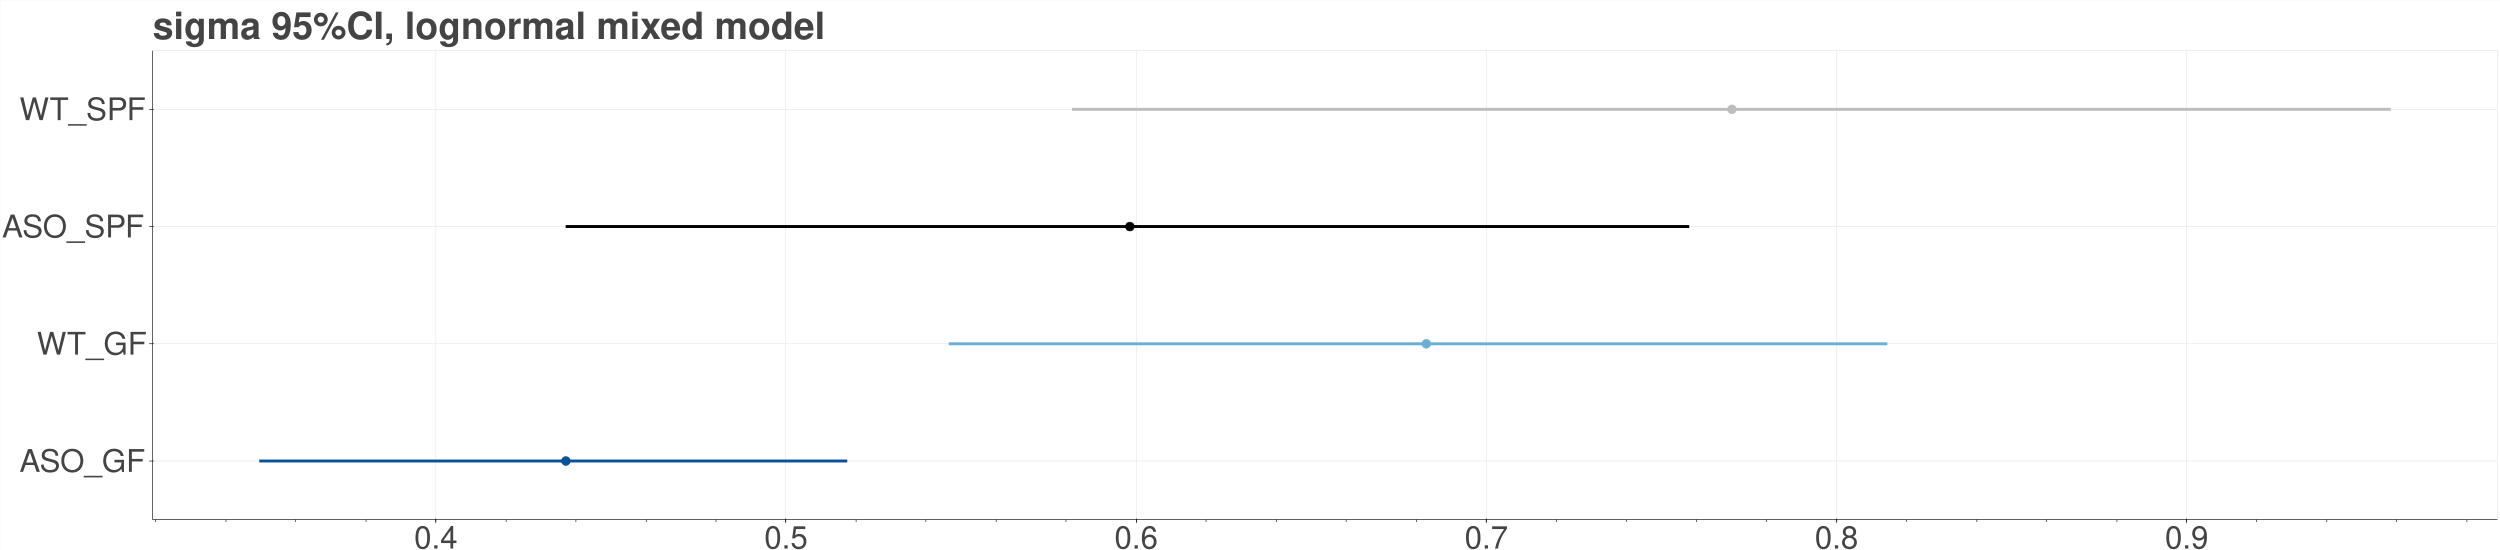
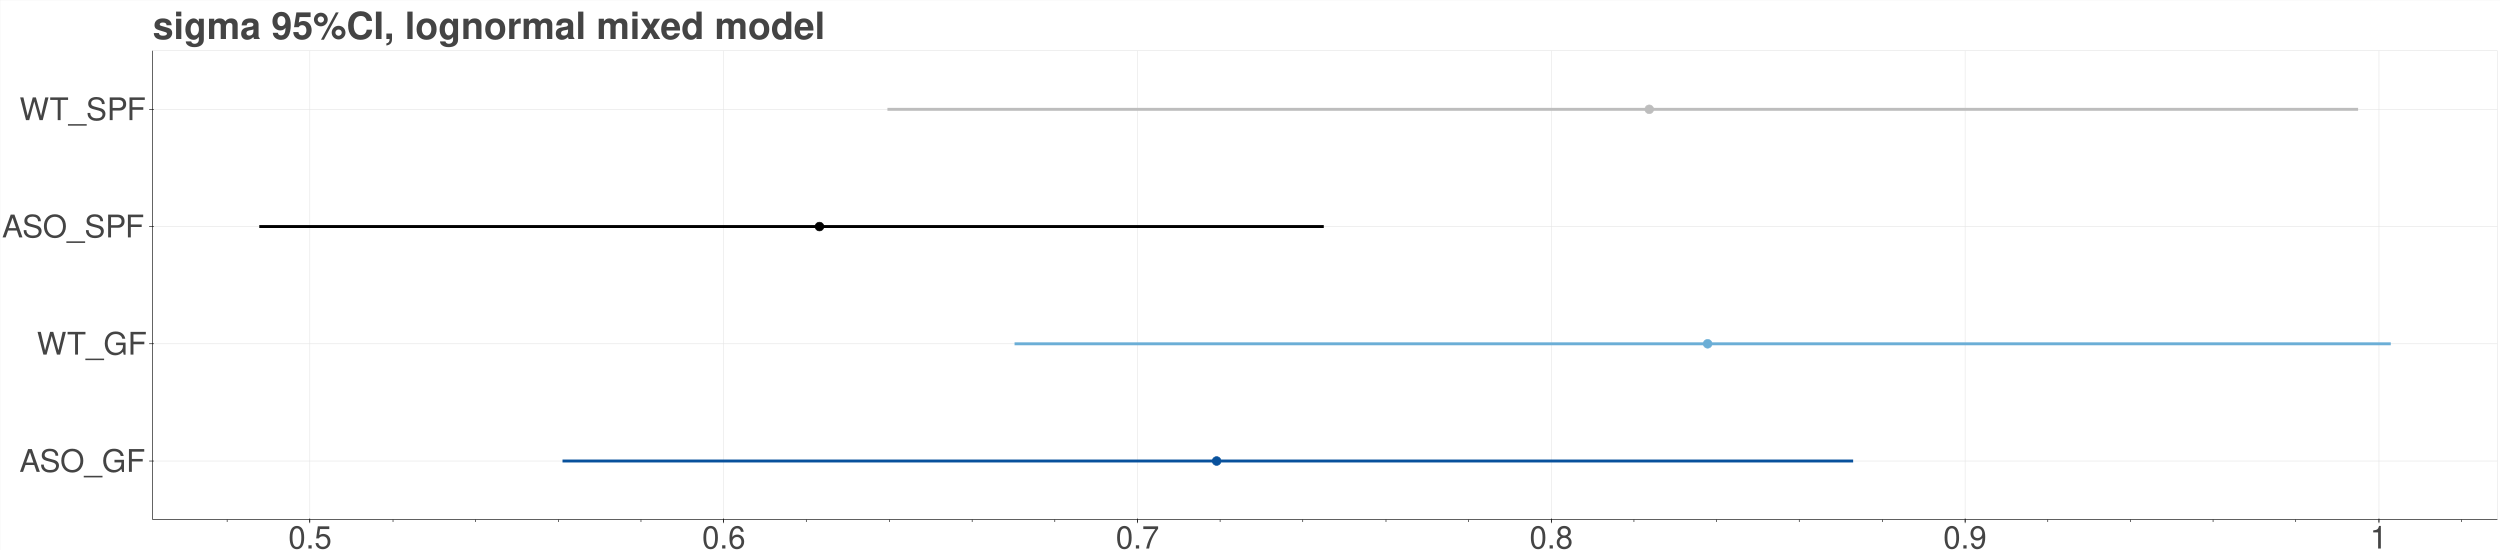
<svg xmlns="http://www.w3.org/2000/svg" version="1.1" width="4265" height="938">
  <defs>
-     <clipPath id="EScOJpEhAUQz">
+     <clipPath id="pJuRTuyCDhWa">
      <path fill="none" stroke="none" d="M 260.5 86.5 L 4260.5 86.5 L 4260.5 886.5 L 260.5 886.5 L 260.5 86.5 Z" />
    </clipPath>
-     <clipPath id="SemWFzthBUhO">
+     <clipPath id="FeiIgAvVKrUT">
      <path fill="none" stroke="none" d="M 260.5 86.5 L 4260.5 86.5 L 4260.5 886.5 L 260.5 886.5 L 260.5 86.5 Z" />
    </clipPath>
-     <clipPath id="hATxPbUfbUIJ">
+     <clipPath id="VhASMzGPWqPL">
      <path fill="none" stroke="none" d="M 260.5 86.5 L 4260.5 86.5 L 4260.5 886.5 L 260.5 886.5 L 260.5 86.5 Z" />
    </clipPath>
-     <clipPath id="siwWAqtkrZGH">
+     <clipPath id="lUshdRESMvso">
      <path fill="none" stroke="none" d="M 260.5 86.5 L 4260.5 86.5 L 4260.5 886.5 L 260.5 886.5 L 260.5 86.5 Z" />
    </clipPath>
-     <clipPath id="XeDtDpAsnczv">
+     <clipPath id="MIxDIQOyhBqz">
      <path fill="none" stroke="none" d="M 260.5 86.5 L 4260.5 86.5 L 4260.5 886.5 L 260.5 886.5 L 260.5 86.5 Z" />
    </clipPath>
-     <clipPath id="KPBDbvLVTmIz">
+     <clipPath id="MiXWgBPhGufE">
      <path fill="none" stroke="none" d="M 260.5 86.5 L 4260.5 86.5 L 4260.5 886.5 L 260.5 886.5 L 260.5 86.5 Z" />
    </clipPath>
-     <clipPath id="KTRDGyIUpLRW">
+     <clipPath id="wCixfZRuFEtT">
      <path fill="none" stroke="none" d="M 260.5 86.5 L 4260.5 86.5 L 4260.5 886.5 L 260.5 886.5 L 260.5 86.5 Z" />
    </clipPath>
-     <clipPath id="AlTwbQnfekgZ">
+     <clipPath id="IirEMFHeJFAZ">
      <path fill="none" stroke="none" d="M 260.5 86.5 L 4260.5 86.5 L 4260.5 886.5 L 260.5 886.5 L 260.5 86.5 Z" />
    </clipPath>
-     <clipPath id="GarUnDzXvgry">
+     <clipPath id="SUHxDfkDCcTt">
      <path fill="none" stroke="none" d="M 260.5 86.5 L 4260.5 86.5 L 4260.5 886.5 L 260.5 886.5 L 260.5 86.5 Z" />
    </clipPath>
-     <clipPath id="tXFOkddcGspP">
+     <clipPath id="ZmuhgNWFzIwK">
      <path fill="none" stroke="none" d="M 260.5 86.5 L 4260.5 86.5 L 4260.5 886.5 L 260.5 886.5 L 260.5 86.5 Z" />
    </clipPath>
-     <clipPath id="ROSTBzpGaTvL">
+     <clipPath id="dJobMaaxgZTZ">
      <path fill="none" stroke="none" d="M 260.5 86.5 L 4260.5 86.5 L 4260.5 886.5 L 260.5 886.5 L 260.5 86.5 Z" />
    </clipPath>
  </defs>
  <path fill="rgb(255,255,255)" stroke="none" paint-order="stroke" d="M 0.5 0.5 L 4265.5 0.5 L 4265.5 938.5 L 0.5 938.5 L 0.5 0.5 Z" fill-opacity="1" />
  <rect fill="#FFFFFF" stroke="none" x="260" y="86" width="4000" height="800" transform="matrix(1, 0, 0, 1, 0.5, 0.5)" />
  <path fill="rgb(255,255,255)" stroke="none" paint-order="stroke" d="M 260.5 86.5 L 4260.5 86.5 L 4260.5 886.5 L 260.5 886.5 L 260.5 86.5 Z" fill-opacity="1" />
  <path fill="none" stroke="rgb(229,229,229)" paint-order="fill" d="M 260.5 86.5 L 4260.5 86.5 L 4260.5 886.5 L 260.5 886.5 L 260.5 86.5 Z" stroke-opacity="1" stroke-linejoin="bevel" stroke-miterlimit="10" />
-   <path fill="none" stroke="rgb(229,229,229)" paint-order="fill" d="M 743.5 886.5 L 743.5 86.5 M 1340.5 886.5 L 1340.5 86.5 M 1938.5 886.5 L 1938.5 86.5 M 2535.5 886.5 L 2535.5 86.5 M 3133.5 886.5 L 3133.5 86.5 M 3730.5 886.5 L 3730.5 86.5" stroke-opacity="1" stroke-linejoin="bevel" stroke-miterlimit="10" clip-path="url(#EScOJpEhAUQz)" />
-   <path fill="none" stroke="rgb(229,229,229)" paint-order="fill" d="M 260.5 786.5 L 4260.5 786.5 M 260.5 586.5 L 4260.5 586.5 M 260.5 386.5 L 4260.5 386.5 M 260.5 186.5 L 4260.5 186.5" stroke-opacity="1" stroke-linejoin="bevel" stroke-miterlimit="10" clip-path="url(#SemWFzthBUhO)" />
-   <path fill="rgb(189,189,189)" stroke="rgb(189,189,189)" paint-order="fill" d="M 2962.169 186.5 A 7.5 7.5 0 0 1 2947.169 186.5 A 7.5 7.5 0 0 1 2962.169 186.5" fill-opacity="1" clip-path="url(#hATxPbUfbUIJ)" stroke-opacity="1" stroke-linejoin="bevel" stroke-miterlimit="10" />
-   <path fill="none" stroke="rgb(189,189,189)" paint-order="fill" d="M 1828.726 186.5 L 4078.682 186.5" stroke-opacity="1" stroke-linejoin="bevel" stroke-miterlimit="10" stroke-width="5" clip-path="url(#siwWAqtkrZGH)" />
-   <path fill="rgb(0,0,0)" stroke="rgb(0,0,0)" paint-order="fill" d="M 1935.097 386.5 A 7.5 7.5 0 0 1 1920.097 386.5 A 7.5 7.5 0 0 1 1935.097 386.5" fill-opacity="1" clip-path="url(#XeDtDpAsnczv)" stroke-opacity="1" stroke-linejoin="bevel" stroke-miterlimit="10" />
-   <path fill="none" stroke="rgb(0,0,0)" paint-order="fill" d="M 965.033 386.5 L 2881.898 386.5" stroke-opacity="1" stroke-linejoin="bevel" stroke-miterlimit="10" stroke-width="5" clip-path="url(#KPBDbvLVTmIz)" />
-   <path fill="rgb(107,174,214)" stroke="rgb(107,174,214)" paint-order="fill" d="M 2440.779 586.5 A 7.5 7.5 0 0 1 2425.779 586.5 A 7.5 7.5 0 0 1 2440.779 586.5" fill-opacity="1" clip-path="url(#KTRDGyIUpLRW)" stroke-opacity="1" stroke-linejoin="bevel" stroke-miterlimit="10" />
-   <path fill="none" stroke="rgb(107,174,214)" paint-order="fill" d="M 1618.525 586.5 L 3219.766 586.5" stroke-opacity="1" stroke-linejoin="bevel" stroke-miterlimit="10" stroke-width="5" clip-path="url(#AlTwbQnfekgZ)" />
-   <path fill="rgb(8,81,156)" stroke="rgb(8,81,156)" paint-order="fill" d="M 972.851 786.5 A 7.5 7.5 0 0 1 957.851 786.5 A 7.5 7.5 0 0 1 972.851 786.5" fill-opacity="1" clip-path="url(#GarUnDzXvgry)" stroke-opacity="1" stroke-linejoin="bevel" stroke-miterlimit="10" />
-   <path fill="none" stroke="rgb(8,81,156)" paint-order="fill" d="M 442.318 786.5 L 1445.445 786.5" stroke-opacity="1" stroke-linejoin="bevel" stroke-miterlimit="10" stroke-width="5" clip-path="url(#tXFOkddcGspP)" />
+   <path fill="none" stroke="rgb(229,229,229)" paint-order="fill" d="M 528.5 886.5 L 528.5 86.5 M 1234.5 886.5 L 1234.5 86.5 M 1940.5 886.5 L 1940.5 86.5 M 2646.5 886.5 L 2646.5 86.5 M 3352.5 886.5 L 3352.5 86.5 M 4058.5 886.5 L 4058.5 86.5" stroke-opacity="1" stroke-linejoin="bevel" stroke-miterlimit="10" clip-path="url(#pJuRTuyCDhWa)" />
+   <path fill="none" stroke="rgb(229,229,229)" paint-order="fill" d="M 260.5 786.5 L 4260.5 786.5 M 260.5 586.5 L 4260.5 586.5 M 260.5 386.5 L 4260.5 386.5 M 260.5 186.5 L 4260.5 186.5" stroke-opacity="1" stroke-linejoin="bevel" stroke-miterlimit="10" clip-path="url(#FeiIgAvVKrUT)" />
+   <path fill="rgb(189,189,189)" stroke="rgb(189,189,189)" paint-order="fill" d="M 2821.138 186.5 A 7.5 7.5 0 0 1 2806.138 186.5 A 7.5 7.5 0 0 1 2821.138 186.5" fill-opacity="1" clip-path="url(#VhASMzGPWqPL)" stroke-opacity="1" stroke-linejoin="bevel" stroke-miterlimit="10" />
+   <path fill="none" stroke="rgb(189,189,189)" paint-order="fill" d="M 1513.95 186.5 L 4022.899 186.5" stroke-opacity="1" stroke-linejoin="bevel" stroke-miterlimit="10" stroke-width="5" clip-path="url(#lUshdRESMvso)" />
+   <path fill="rgb(0,0,0)" stroke="rgb(0,0,0)" paint-order="fill" d="M 1405.535 386.5 A 7.5 7.5 0 0 1 1390.535 386.5 A 7.5 7.5 0 0 1 1405.535 386.5" fill-opacity="1" clip-path="url(#MIxDIQOyhBqz)" stroke-opacity="1" stroke-linejoin="bevel" stroke-miterlimit="10" />
+   <path fill="none" stroke="rgb(0,0,0)" paint-order="fill" d="M 442.318 386.5 L 2258.37 386.5" stroke-opacity="1" stroke-linejoin="bevel" stroke-miterlimit="10" stroke-width="5" clip-path="url(#MiXWgBPhGufE)" />
+   <path fill="rgb(107,174,214)" stroke="rgb(107,174,214)" paint-order="fill" d="M 2920.729 586.5 A 7.5 7.5 0 0 1 2905.729 586.5 A 7.5 7.5 0 0 1 2920.729 586.5" fill-opacity="1" clip-path="url(#wCixfZRuFEtT)" stroke-opacity="1" stroke-linejoin="bevel" stroke-miterlimit="10" />
+   <path fill="none" stroke="rgb(107,174,214)" paint-order="fill" d="M 1730.844 586.5 L 4078.682 586.5" stroke-opacity="1" stroke-linejoin="bevel" stroke-miterlimit="10" stroke-width="5" clip-path="url(#IirEMFHeJFAZ)" />
+   <path fill="rgb(8,81,156)" stroke="rgb(8,81,156)" paint-order="fill" d="M 2083.061 786.5 A 7.5 7.5 0 0 1 2068.061 786.5 A 7.5 7.5 0 0 1 2083.061 786.5" fill-opacity="1" clip-path="url(#SUHxDfkDCcTt)" stroke-opacity="1" stroke-linejoin="bevel" stroke-miterlimit="10" />
+   <path fill="none" stroke="rgb(8,81,156)" paint-order="fill" d="M 959.642 786.5 L 3161.461 786.5" stroke-opacity="1" stroke-linejoin="bevel" stroke-miterlimit="10" stroke-width="5" clip-path="url(#ZmuhgNWFzIwK)" />
  <path fill="none" stroke="rgb(0,0,0)" paint-order="fill" d="M 260.5 886.5 L 4260.5 886.5" stroke-opacity="1" stroke-linejoin="bevel" stroke-miterlimit="10" />
-   <path fill="none" stroke="rgb(0,0,0)" paint-order="fill" d="M 743.5 892.5 L 743.5 884.5 M 1340.5 892.5 L 1340.5 884.5 M 1938.5 892.5 L 1938.5 884.5 M 2535.5 892.5 L 2535.5 884.5 M 3133.5 892.5 L 3133.5 884.5 M 3730.5 892.5 L 3730.5 884.5" stroke-opacity="1" stroke-linejoin="bevel" stroke-miterlimit="10" />
-   <path fill="none" stroke="rgb(0,0,0)" paint-order="fill" d="M 624.5 890.5 L 624.5 886.5 M 504.5 890.5 L 504.5 886.5 M 385.5 890.5 L 385.5 886.5 M 265.5 890.5 L 265.5 886.5 M 743.5 890.5 L 743.5 886.5 M 863.5 890.5 L 863.5 886.5 M 982.5 890.5 L 982.5 886.5 M 1102.5 890.5 L 1102.5 886.5 M 1221.5 890.5 L 1221.5 886.5 M 1340.5 890.5 L 1340.5 886.5 M 1460.5 890.5 L 1460.5 886.5 M 1579.5 890.5 L 1579.5 886.5 M 1699.5 890.5 L 1699.5 886.5 M 1818.5 890.5 L 1818.5 886.5 M 1938.5 890.5 L 1938.5 886.5 M 2057.5 890.5 L 2057.5 886.5 M 2177.5 890.5 L 2177.5 886.5 M 2296.5 890.5 L 2296.5 886.5 M 2416.5 890.5 L 2416.5 886.5 M 2535.5 890.5 L 2535.5 886.5 M 2655.5 890.5 L 2655.5 886.5 M 2774.5 890.5 L 2774.5 886.5 M 2894.5 890.5 L 2894.5 886.5 M 3013.5 890.5 L 3013.5 886.5 M 3133.5 890.5 L 3133.5 886.5 M 3252.5 890.5 L 3252.5 886.5 M 3372.5 890.5 L 3372.5 886.5 M 3491.5 890.5 L 3491.5 886.5 M 3611.5 890.5 L 3611.5 886.5 M 3730.5 890.5 L 3730.5 886.5 M 3849.5 890.5 L 3849.5 886.5 M 3969.5 890.5 L 3969.5 886.5 M 4088.5 890.5 L 4088.5 886.5 M 4208.5 890.5 L 4208.5 886.5" stroke-opacity="1" stroke-linejoin="bevel" stroke-miterlimit="10" />
-   <text fill="rgb(68,68,68)" stroke="none" font-family="helvetica" font-size="40pt" font-style="normal" font-weight="normal" text-decoration="normal" x="706.023" y="935.253" text-anchor="start" dominant-baseline="alphabetic" transform="matrix(1, 0, 0, 1, 0.5, 0.5)" fill-opacity="1">0.4</text>
-   <text fill="none" stroke="rgb(0,0,0)" font-family="helvetica" font-size="40pt" font-style="normal" font-weight="normal" text-decoration="normal" x="706.023" y="935.253" text-anchor="start" dominant-baseline="alphabetic" transform="matrix(1, 0, 0, 1, 0.5, 0.5)" stroke-opacity="0" stroke-linejoin="bevel" stroke-miterlimit="10">0.4</text>
-   <text fill="rgb(68,68,68)" stroke="none" font-family="helvetica" font-size="40pt" font-style="normal" font-weight="normal" text-decoration="normal" x="1303.405" y="935.253" text-anchor="start" dominant-baseline="alphabetic" transform="matrix(1, 0, 0, 1, 0.5, 0.5)" fill-opacity="1">0.5</text>
-   <text fill="none" stroke="rgb(0,0,0)" font-family="helvetica" font-size="40pt" font-style="normal" font-weight="normal" text-decoration="normal" x="1303.405" y="935.253" text-anchor="start" dominant-baseline="alphabetic" transform="matrix(1, 0, 0, 1, 0.5, 0.5)" stroke-opacity="0" stroke-linejoin="bevel" stroke-miterlimit="10">0.5</text>
-   <text fill="rgb(68,68,68)" stroke="none" font-family="helvetica" font-size="40pt" font-style="normal" font-weight="normal" text-decoration="normal" x="1900.786" y="935.253" text-anchor="start" dominant-baseline="alphabetic" transform="matrix(1, 0, 0, 1, 0.5, 0.5)" fill-opacity="1">0.6</text>
-   <text fill="none" stroke="rgb(0,0,0)" font-family="helvetica" font-size="40pt" font-style="normal" font-weight="normal" text-decoration="normal" x="1900.786" y="935.253" text-anchor="start" dominant-baseline="alphabetic" transform="matrix(1, 0, 0, 1, 0.5, 0.5)" stroke-opacity="0" stroke-linejoin="bevel" stroke-miterlimit="10">0.6</text>
-   <text fill="rgb(68,68,68)" stroke="none" font-family="helvetica" font-size="40pt" font-style="normal" font-weight="normal" text-decoration="normal" x="2498.167" y="935.253" text-anchor="start" dominant-baseline="alphabetic" transform="matrix(1, 0, 0, 1, 0.5, 0.5)" fill-opacity="1">0.7</text>
-   <text fill="none" stroke="rgb(0,0,0)" font-family="helvetica" font-size="40pt" font-style="normal" font-weight="normal" text-decoration="normal" x="2498.167" y="935.253" text-anchor="start" dominant-baseline="alphabetic" transform="matrix(1, 0, 0, 1, 0.5, 0.5)" stroke-opacity="0" stroke-linejoin="bevel" stroke-miterlimit="10">0.7</text>
-   <text fill="rgb(68,68,68)" stroke="none" font-family="helvetica" font-size="40pt" font-style="normal" font-weight="normal" text-decoration="normal" x="3095.548" y="935.253" text-anchor="start" dominant-baseline="alphabetic" transform="matrix(1, 0, 0, 1, 0.5, 0.5)" fill-opacity="1">0.8</text>
-   <text fill="none" stroke="rgb(0,0,0)" font-family="helvetica" font-size="40pt" font-style="normal" font-weight="normal" text-decoration="normal" x="3095.548" y="935.253" text-anchor="start" dominant-baseline="alphabetic" transform="matrix(1, 0, 0, 1, 0.5, 0.5)" stroke-opacity="0" stroke-linejoin="bevel" stroke-miterlimit="10">0.8</text>
-   <text fill="rgb(68,68,68)" stroke="none" font-family="helvetica" font-size="40pt" font-style="normal" font-weight="normal" text-decoration="normal" x="3692.93" y="935.253" text-anchor="start" dominant-baseline="alphabetic" transform="matrix(1, 0, 0, 1, 0.5, 0.5)" fill-opacity="1">0.9</text>
-   <text fill="none" stroke="rgb(0,0,0)" font-family="helvetica" font-size="40pt" font-style="normal" font-weight="normal" text-decoration="normal" x="3692.93" y="935.253" text-anchor="start" dominant-baseline="alphabetic" transform="matrix(1, 0, 0, 1, 0.5, 0.5)" stroke-opacity="0" stroke-linejoin="bevel" stroke-miterlimit="10">0.9</text>
+   <path fill="none" stroke="rgb(0,0,0)" paint-order="fill" d="M 528.5 892.5 L 528.5 884.5 M 1234.5 892.5 L 1234.5 884.5 M 1940.5 892.5 L 1940.5 884.5 M 2646.5 892.5 L 2646.5 884.5 M 3352.5 892.5 L 3352.5 884.5 M 4058.5 892.5 L 4058.5 884.5" stroke-opacity="1" stroke-linejoin="bevel" stroke-miterlimit="10" />
+   <path fill="none" stroke="rgb(0,0,0)" paint-order="fill" d="M 387.5 890.5 L 387.5 886.5 M 528.5 890.5 L 528.5 886.5 M 670.5 890.5 L 670.5 886.5 M 811.5 890.5 L 811.5 886.5 M 952.5 890.5 L 952.5 886.5 M 1093.5 890.5 L 1093.5 886.5 M 1234.5 890.5 L 1234.5 886.5 M 1375.5 890.5 L 1375.5 886.5 M 1517.5 890.5 L 1517.5 886.5 M 1658.5 890.5 L 1658.5 886.5 M 1799.5 890.5 L 1799.5 886.5 M 1940.5 890.5 L 1940.5 886.5 M 2081.5 890.5 L 2081.5 886.5 M 2222.5 890.5 L 2222.5 886.5 M 2364.5 890.5 L 2364.5 886.5 M 2505.5 890.5 L 2505.5 886.5 M 2646.5 890.5 L 2646.5 886.5 M 2787.5 890.5 L 2787.5 886.5 M 2928.5 890.5 L 2928.5 886.5 M 3069.5 890.5 L 3069.5 886.5 M 3211.5 890.5 L 3211.5 886.5 M 3352.5 890.5 L 3352.5 886.5 M 3493.5 890.5 L 3493.5 886.5 M 3634.5 890.5 L 3634.5 886.5 M 3775.5 890.5 L 3775.5 886.5 M 3916.5 890.5 L 3916.5 886.5 M 4058.5 890.5 L 4058.5 886.5 M 4199.5 890.5 L 4199.5 886.5" stroke-opacity="1" stroke-linejoin="bevel" stroke-miterlimit="10" />
+   <text fill="rgb(68,68,68)" stroke="none" font-family="helvetica" font-size="40pt" font-style="normal" font-weight="normal" text-decoration="normal" x="491.368" y="935.253" text-anchor="start" dominant-baseline="alphabetic" transform="matrix(1, 0, 0, 1, 0.5, 0.5)" fill-opacity="1">0.5</text>
+   <text fill="none" stroke="rgb(0,0,0)" font-family="helvetica" font-size="40pt" font-style="normal" font-weight="normal" text-decoration="normal" x="491.368" y="935.253" text-anchor="start" dominant-baseline="alphabetic" transform="matrix(1, 0, 0, 1, 0.5, 0.5)" stroke-opacity="0" stroke-linejoin="bevel" stroke-miterlimit="10">0.5</text>
+   <text fill="rgb(68,68,68)" stroke="none" font-family="helvetica" font-size="40pt" font-style="normal" font-weight="normal" text-decoration="normal" x="1197.194" y="935.253" text-anchor="start" dominant-baseline="alphabetic" transform="matrix(1, 0, 0, 1, 0.5, 0.5)" fill-opacity="1">0.6</text>
+   <text fill="none" stroke="rgb(0,0,0)" font-family="helvetica" font-size="40pt" font-style="normal" font-weight="normal" text-decoration="normal" x="1197.194" y="935.253" text-anchor="start" dominant-baseline="alphabetic" transform="matrix(1, 0, 0, 1, 0.5, 0.5)" stroke-opacity="0" stroke-linejoin="bevel" stroke-miterlimit="10">0.6</text>
+   <text fill="rgb(68,68,68)" stroke="none" font-family="helvetica" font-size="40pt" font-style="normal" font-weight="normal" text-decoration="normal" x="1903.02" y="935.253" text-anchor="start" dominant-baseline="alphabetic" transform="matrix(1, 0, 0, 1, 0.5, 0.5)" fill-opacity="1">0.7</text>
+   <text fill="none" stroke="rgb(0,0,0)" font-family="helvetica" font-size="40pt" font-style="normal" font-weight="normal" text-decoration="normal" x="1903.02" y="935.253" text-anchor="start" dominant-baseline="alphabetic" transform="matrix(1, 0, 0, 1, 0.5, 0.5)" stroke-opacity="0" stroke-linejoin="bevel" stroke-miterlimit="10">0.7</text>
+   <text fill="rgb(68,68,68)" stroke="none" font-family="helvetica" font-size="40pt" font-style="normal" font-weight="normal" text-decoration="normal" x="2608.845" y="935.253" text-anchor="start" dominant-baseline="alphabetic" transform="matrix(1, 0, 0, 1, 0.5, 0.5)" fill-opacity="1">0.8</text>
+   <text fill="none" stroke="rgb(0,0,0)" font-family="helvetica" font-size="40pt" font-style="normal" font-weight="normal" text-decoration="normal" x="2608.845" y="935.253" text-anchor="start" dominant-baseline="alphabetic" transform="matrix(1, 0, 0, 1, 0.5, 0.5)" stroke-opacity="0" stroke-linejoin="bevel" stroke-miterlimit="10">0.8</text>
+   <text fill="rgb(68,68,68)" stroke="none" font-family="helvetica" font-size="40pt" font-style="normal" font-weight="normal" text-decoration="normal" x="3314.671" y="935.253" text-anchor="start" dominant-baseline="alphabetic" transform="matrix(1, 0, 0, 1, 0.5, 0.5)" fill-opacity="1">0.9</text>
+   <text fill="none" stroke="rgb(0,0,0)" font-family="helvetica" font-size="40pt" font-style="normal" font-weight="normal" text-decoration="normal" x="3314.671" y="935.253" text-anchor="start" dominant-baseline="alphabetic" transform="matrix(1, 0, 0, 1, 0.5, 0.5)" stroke-opacity="0" stroke-linejoin="bevel" stroke-miterlimit="10">0.9</text>
+   <text fill="rgb(68,68,68)" stroke="none" font-family="helvetica" font-size="40pt" font-style="normal" font-weight="normal" text-decoration="normal" x="4042.735" y="935.253" text-anchor="start" dominant-baseline="alphabetic" transform="matrix(1, 0, 0, 1, 0.5, 0.5)" fill-opacity="1">1</text>
+   <text fill="none" stroke="rgb(0,0,0)" font-family="helvetica" font-size="40pt" font-style="normal" font-weight="normal" text-decoration="normal" x="4042.735" y="935.253" text-anchor="start" dominant-baseline="alphabetic" transform="matrix(1, 0, 0, 1, 0.5, 0.5)" stroke-opacity="0" stroke-linejoin="bevel" stroke-miterlimit="10">1</text>
  <path fill="none" stroke="rgb(0,0,0)" paint-order="fill" d="M 260.5 886.5 L 260.5 86.5" stroke-opacity="1" stroke-linejoin="bevel" stroke-miterlimit="10" />
  <path fill="none" stroke="rgb(0,0,0)" paint-order="fill" d="M 254.5 786.5 L 262.5 786.5 M 254.5 586.5 L 262.5 586.5 M 254.5 386.5 L 262.5 386.5 M 254.5 186.5 L 262.5 186.5" stroke-opacity="1" stroke-linejoin="bevel" stroke-miterlimit="10" />
  <path fill="none" stroke="rgb(0,0,0)" paint-order="fill" d="" stroke-opacity="1" stroke-linejoin="bevel" stroke-miterlimit="10" />
  <text fill="rgb(68,68,68)" stroke="none" font-family="helvetica" font-size="40pt" font-style="normal" font-weight="normal" text-decoration="normal" x="32.659" y="804.5" text-anchor="start" dominant-baseline="alphabetic" transform="matrix(1, 0, 0, 1, 0.5, 0.5)" fill-opacity="1">ASO_GF</text>
  <text fill="none" stroke="rgb(0,0,0)" font-family="helvetica" font-size="40pt" font-style="normal" font-weight="normal" text-decoration="normal" x="32.659" y="804.5" text-anchor="start" dominant-baseline="alphabetic" transform="matrix(1, 0, 0, 1, 0.5, 0.5)" stroke-opacity="0" stroke-linejoin="bevel" stroke-miterlimit="10">ASO_GF</text>
  <text fill="rgb(68,68,68)" stroke="none" font-family="helvetica" font-size="40pt" font-style="normal" font-weight="normal" text-decoration="normal" x="62.371" y="604.5" text-anchor="start" dominant-baseline="alphabetic" transform="matrix(1, 0, 0, 1, 0.5, 0.5)" fill-opacity="1">WT_GF</text>
  <text fill="none" stroke="rgb(0,0,0)" font-family="helvetica" font-size="40pt" font-style="normal" font-weight="normal" text-decoration="normal" x="62.371" y="604.5" text-anchor="start" dominant-baseline="alphabetic" transform="matrix(1, 0, 0, 1, 0.5, 0.5)" stroke-opacity="0" stroke-linejoin="bevel" stroke-miterlimit="10">WT_GF</text>
  <text fill="rgb(68,68,68)" stroke="none" font-family="helvetica" font-size="40pt" font-style="normal" font-weight="normal" text-decoration="normal" x="3" y="404.5" text-anchor="start" dominant-baseline="alphabetic" transform="matrix(1, 0, 0, 1, 0.5, 0.5)" fill-opacity="1">ASO_SPF</text>
  <text fill="none" stroke="rgb(0,0,0)" font-family="helvetica" font-size="40pt" font-style="normal" font-weight="normal" text-decoration="normal" x="3" y="404.5" text-anchor="start" dominant-baseline="alphabetic" transform="matrix(1, 0, 0, 1, 0.5, 0.5)" stroke-opacity="0" stroke-linejoin="bevel" stroke-miterlimit="10">ASO_SPF</text>
  <text fill="rgb(68,68,68)" stroke="none" font-family="helvetica" font-size="40pt" font-style="normal" font-weight="normal" text-decoration="normal" x="32.711" y="204.5" text-anchor="start" dominant-baseline="alphabetic" transform="matrix(1, 0, 0, 1, 0.5, 0.5)" fill-opacity="1">WT_SPF</text>
  <text fill="none" stroke="rgb(0,0,0)" font-family="helvetica" font-size="40pt" font-style="normal" font-weight="normal" text-decoration="normal" x="32.711" y="204.5" text-anchor="start" dominant-baseline="alphabetic" transform="matrix(1, 0, 0, 1, 0.5, 0.5)" stroke-opacity="0" stroke-linejoin="bevel" stroke-miterlimit="10">WT_SPF</text>
  <text fill="rgb(68,68,68)" stroke="none" font-family="helvetica" font-size="48pt" font-style="normal" font-weight="bold" text-decoration="normal" x="260" y="66" text-anchor="start" dominant-baseline="alphabetic" transform="matrix(1, 0, 0, 1, 0.5, 0.5)" fill-opacity="1">sigma 95%CI, lognormal mixed model</text>
  <text fill="none" stroke="rgb(0,0,0)" font-family="helvetica" font-size="48pt" font-style="normal" font-weight="bold" text-decoration="normal" x="260" y="66" text-anchor="start" dominant-baseline="alphabetic" transform="matrix(1, 0, 0, 1, 0.5, 0.5)" stroke-opacity="0" stroke-miterlimit="10" stroke-dasharray="">sigma 95%CI, lognormal mixed model</text>
</svg>
